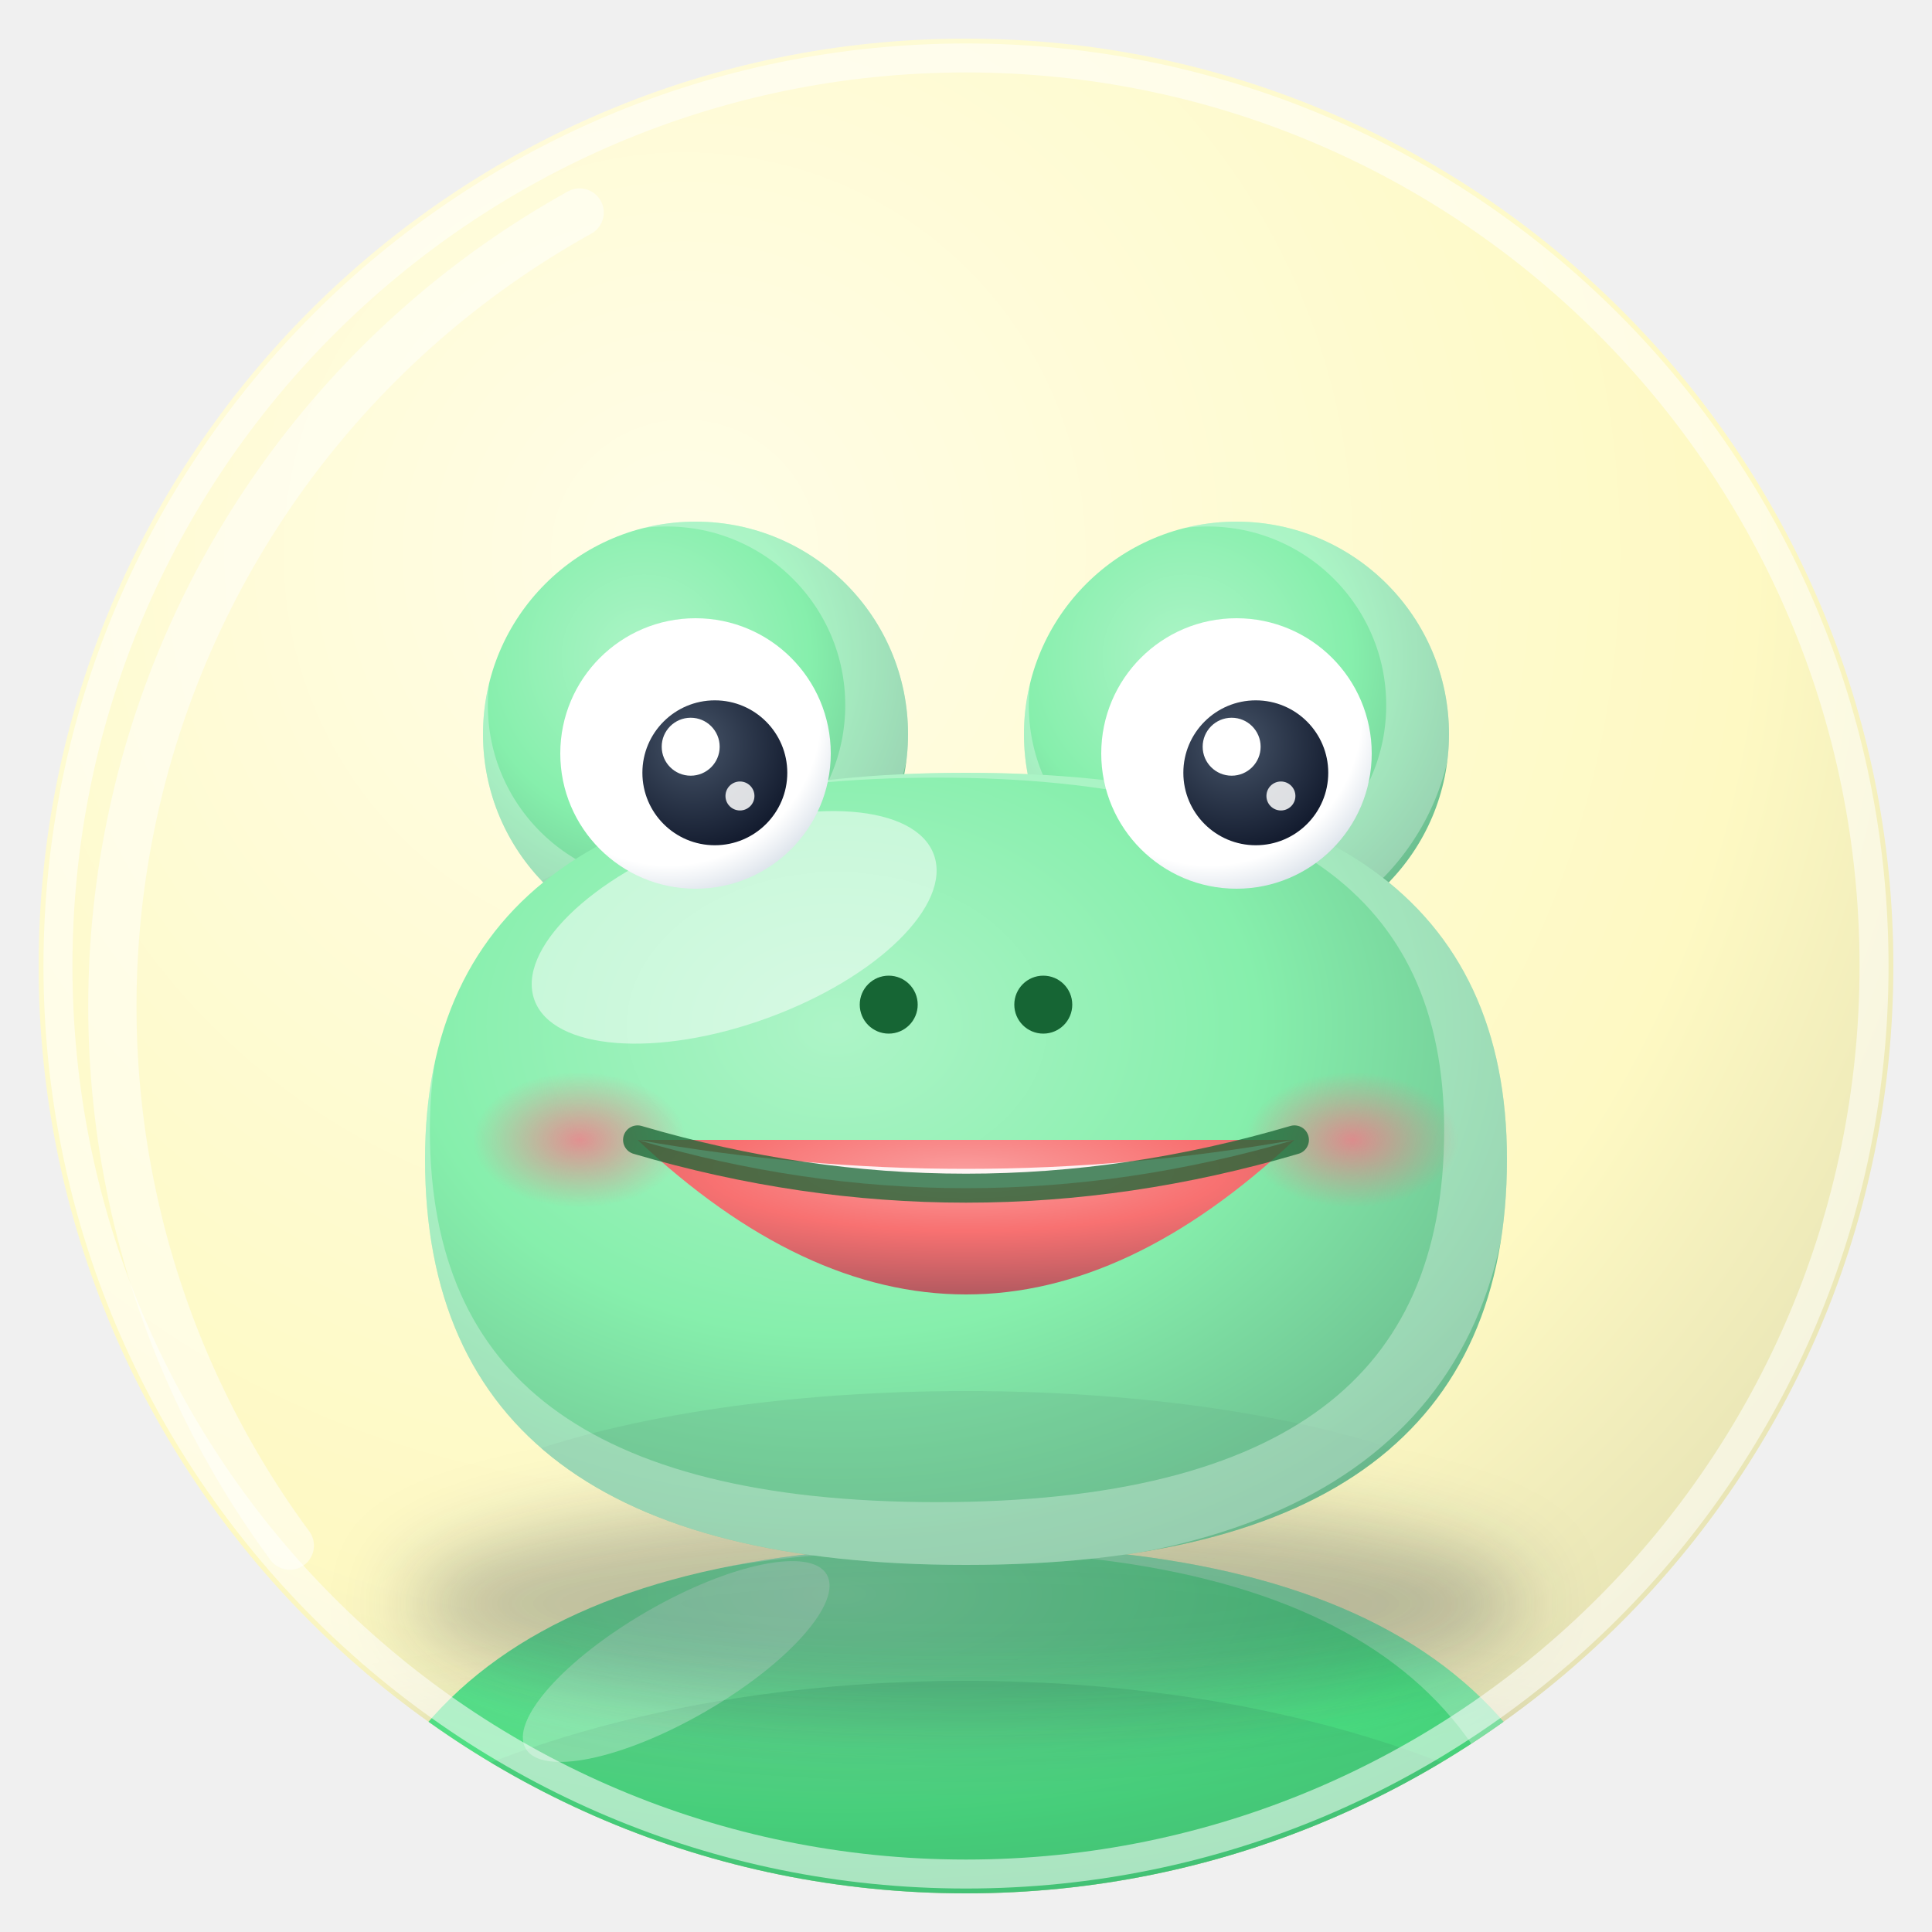
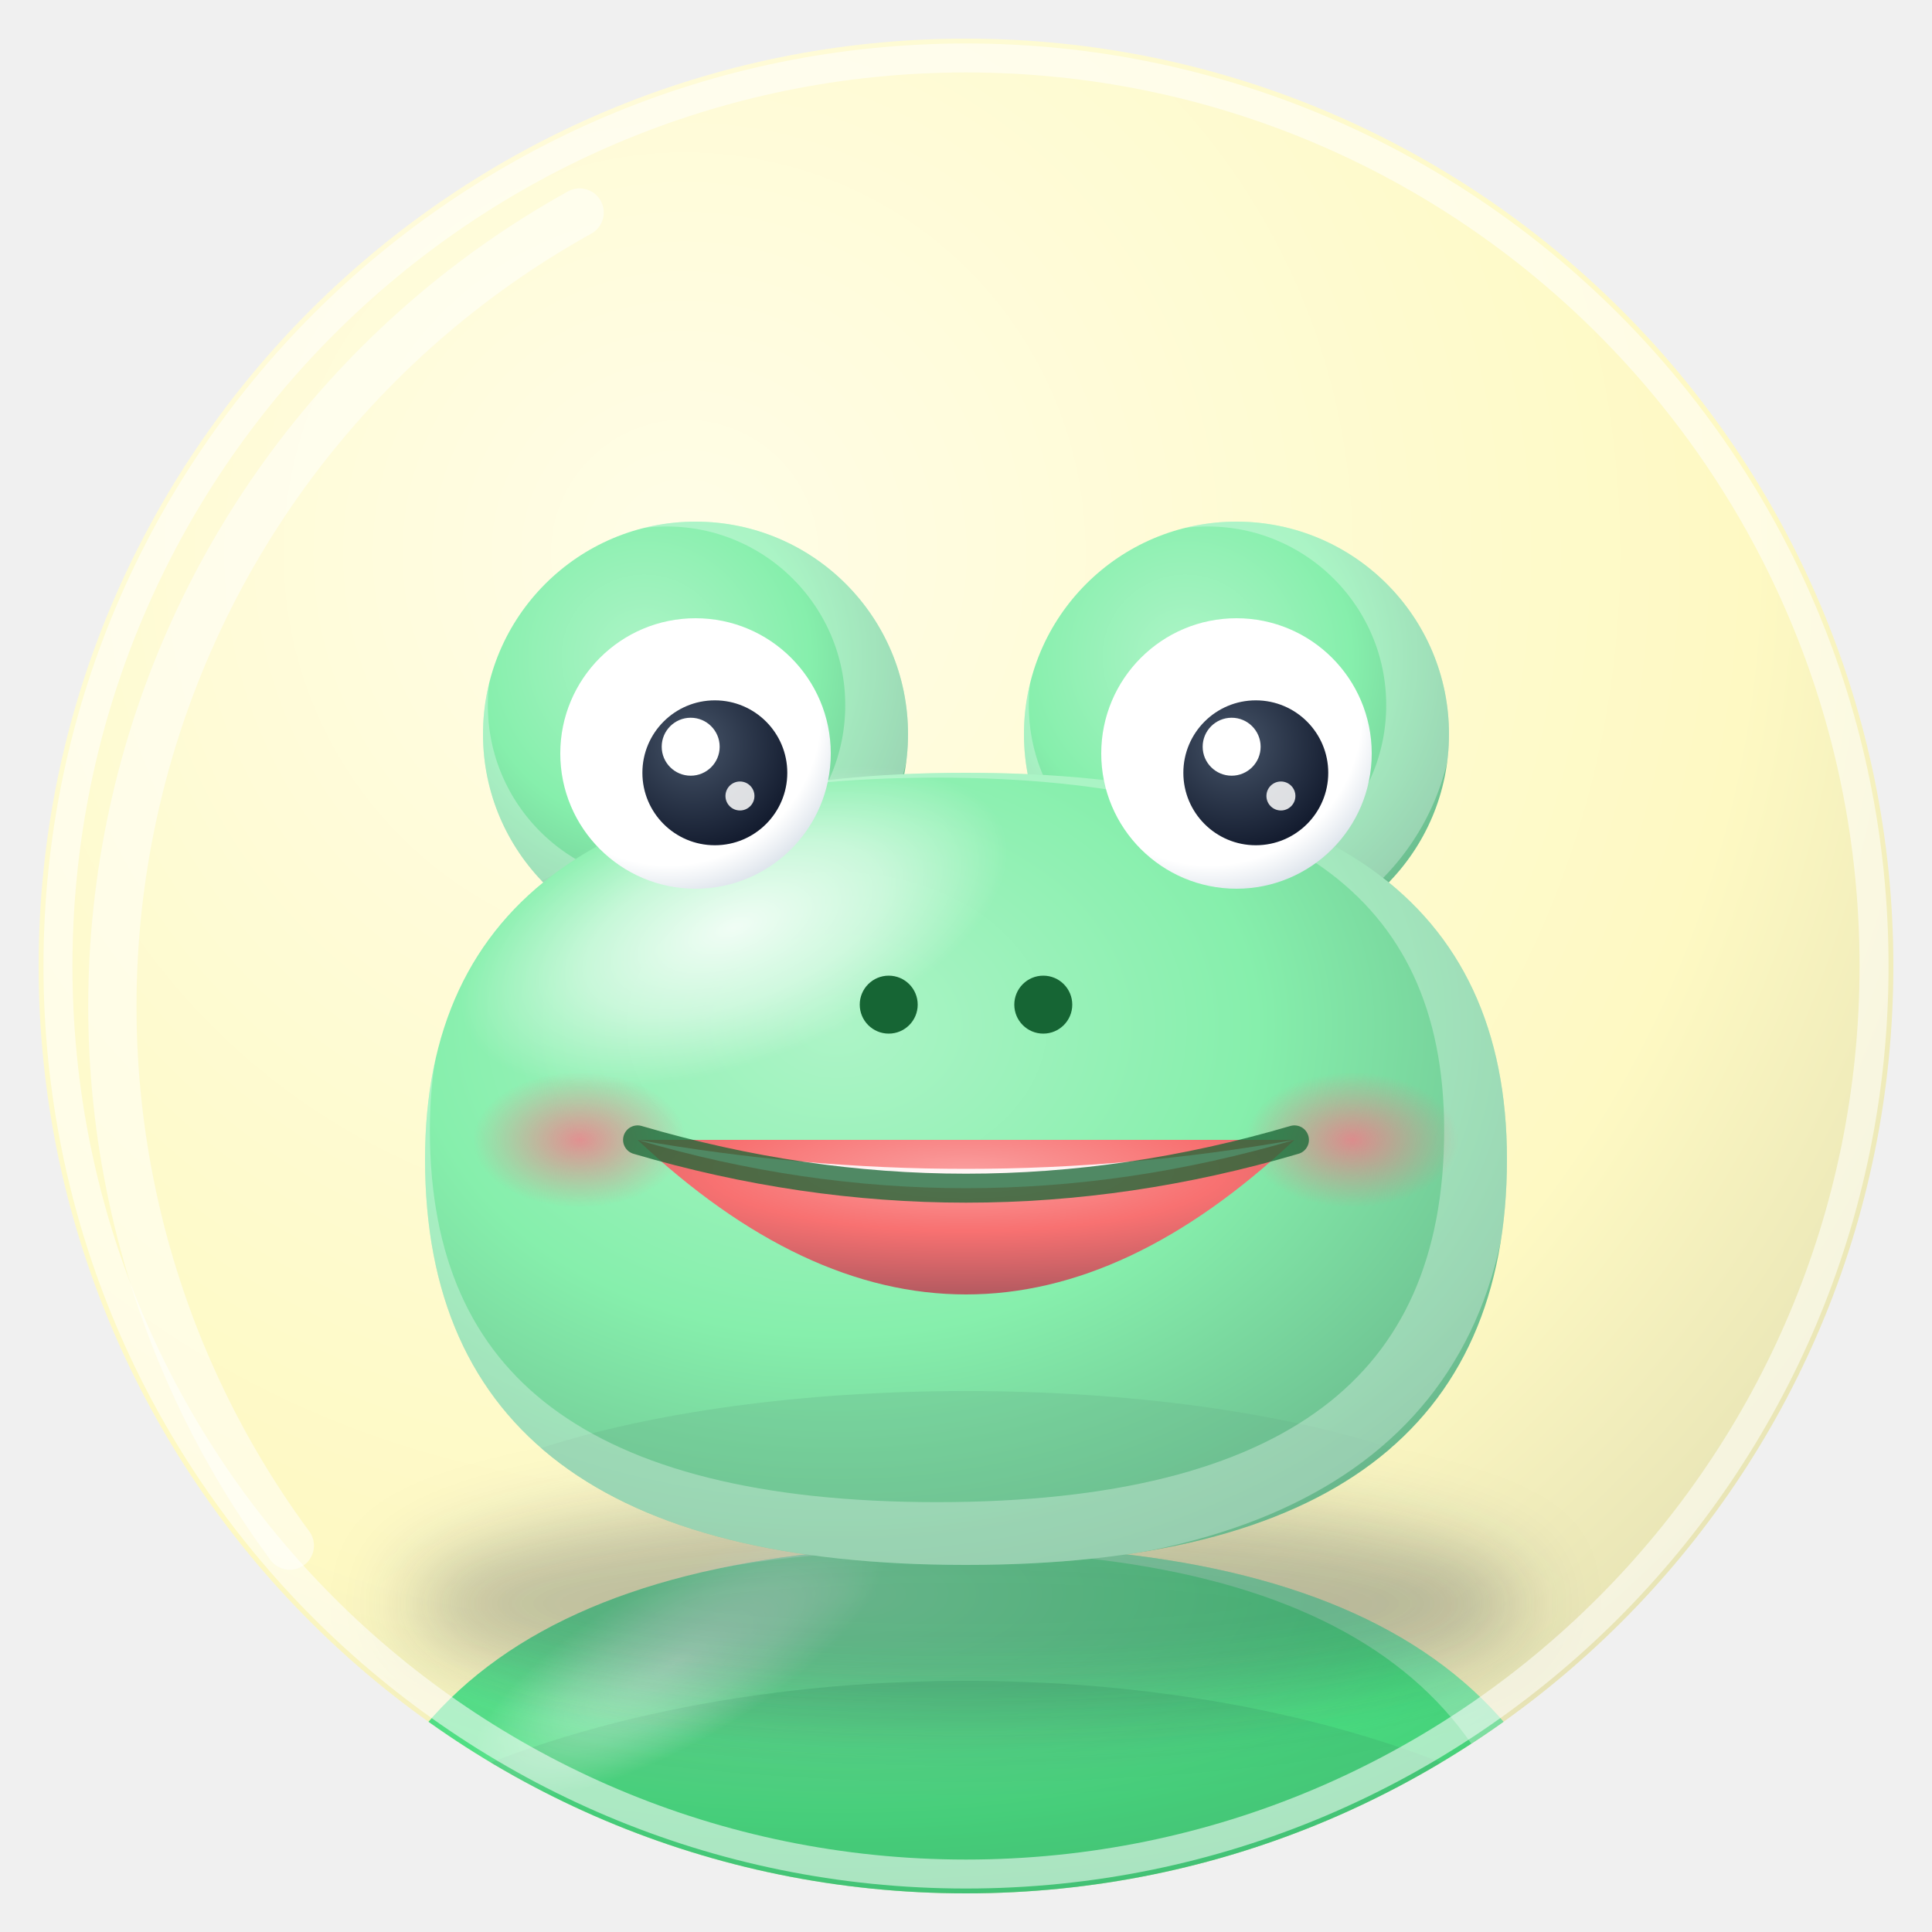
<svg xmlns="http://www.w3.org/2000/svg" viewBox="0 0 200 200" role="img" aria-labelledby="frog-t">
  <defs>
    <radialGradient id="frog-bg" cx="0.35" cy="0.28" r="0.95">
      <stop offset="0" stop-color="#FFFDE7" />
      <stop offset="0.6" stop-color="#FEF9C3" />
      <stop offset="1" stop-color="#D1CFA8" />
    </radialGradient>
    <clipPath id="frog-clip">
      <circle cx="100" cy="100" r="96" />
    </clipPath>
    <filter id="frog-blur" x="-30%" y="-80%" width="160%" height="260%">
      <feGaussianBlur stdDeviation="4" />
    </filter>
    <radialGradient id="frog-blush" cx="0.5" cy="0.5" r="0.5">
      <stop offset="0" stop-color="#FB7185" stop-opacity="0.75" />
      <stop offset="1" stop-color="#FB7185" stop-opacity="0" />
    </radialGradient>
    <radialGradient id="frog-eye" cx="0.35" cy="0.3" r="0.8">
      <stop offset="0" stop-color="#475569" />
      <stop offset="1" stop-color="#0F172A" />
+     </radialGradient>
+     <radialGradient id="frog-soft" cx="0.5" cy="0.5" r="0.5">
+       <stop offset="0" stop-color="#fff" stop-opacity="1" />
+       <stop offset="0.55" stop-color="#fff" stop-opacity="0.55" />
+       <stop offset="1" stop-color="#fff" stop-opacity="0" />
    </radialGradient>
    <path id="frog-body" d="M34 210Q34 160 100 160Q166 160 166 210Z" />
    <radialGradient id="frog-bodyg" cx="0.4" cy="0.1" r="0.95">
      <stop offset="0" stop-color="#84E9A9" />
      <stop offset="0.5" stop-color="#4ADE80" />
      <stop offset="1" stop-color="#3DA86B" />
    </radialGradient>
    <clipPath id="frog-bodyc">
      <use href="#frog-body" />
    </clipPath>
    <path id="frog-bulbL" d="M94 76A22 22 0 1 0 50 76A22 22 0 1 0 94 76Z" />
    <radialGradient id="frog-bulbLg" cx="0.38" cy="0.32" r="0.78">
      <stop offset="0" stop-color="#ADF4C7" />
      <stop offset="0.5" stop-color="#86EFAC" />
      <stop offset="1" stop-color="#67B48A" />
    </radialGradient>
    <clipPath id="frog-bulbLc">
      <use href="#frog-bulbL" />
    </clipPath>
    <path id="frog-bulbR" d="M150 76A22 22 0 1 0 106 76A22 22 0 1 0 150 76Z" />
    <radialGradient id="frog-bulbRg" cx="0.38" cy="0.32" r="0.78">
      <stop offset="0" stop-color="#ADF4C7" />
      <stop offset="0.5" stop-color="#86EFAC" />
      <stop offset="1" stop-color="#67B48A" />
    </radialGradient>
    <clipPath id="frog-bulbRc">
      <use href="#frog-bulbR" />
    </clipPath>
    <path id="frog-head" d="M44 120Q44 80 100 80Q156 80 156 120Q156 162 100 162Q44 162 44 120Z" />
    <radialGradient id="frog-headg" cx="0.38" cy="0.32" r="0.78">
      <stop offset="0" stop-color="#ADF4C7" />
      <stop offset="0.5" stop-color="#86EFAC" />
      <stop offset="1" stop-color="#67B48A" />
    </radialGradient>
    <clipPath id="frog-headc">
      <use href="#frog-head" />
    </clipPath>
    <radialGradient id="frog-white" cx="0.4" cy="0.35" r="0.75">
      <stop offset="0" stop-color="#fff" />
      <stop offset="0.75" stop-color="#fff" />
      <stop offset="1" stop-color="#CBD5E1" />
    </radialGradient>
    <radialGradient id="frog-red" cx="0.5" cy="0.2" r="0.78">
      <stop offset="0" stop-color="#FA9E9E" />
      <stop offset="0.5" stop-color="#F87171" />
      <stop offset="1" stop-color="#B75B61" />
    </radialGradient>
  </defs>
  <circle cx="100" cy="100" r="96" fill="url(#frog-bg)" />
  <g clip-path="url(#frog-clip)">
-     <ellipse cx="100" cy="190" rx="82" ry="14" fill="#1E293B" opacity="0.18" filter="url(#frog-blur)" />
    <use href="#frog-body" fill="url(#frog-bodyg)" />
    <g clip-path="url(#frog-bodyc)">
      <ellipse cx="100" cy="214" rx="80" ry="40" fill="#3DA86B" opacity="0.3" />
      <use href="#frog-body" fill="none" stroke="#fff" stroke-width="7" opacity="0.3" transform="translate(-3 -3)" />
    </g>
-     <ellipse cx="70" cy="172" rx="18" ry="6" fill="#fff" opacity="0.3" transform="rotate(-30 70 172)" />
+     <ellipse cx="70" cy="172" rx="24.3" ry="8.4" fill="url(#frog-soft)" opacity="0.51" transform="rotate(-30 70 172)" />
    <ellipse cx="100" cy="166" rx="58" ry="11" fill="#1E293B" opacity="0.28" filter="url(#frog-blur)" />
    <use href="#frog-bulbL" fill="url(#frog-bulbLg)" />
    <g clip-path="url(#frog-bulbLc)">
      <ellipse cx="72" cy="96" rx="20" ry="8" fill="#67B48A" opacity="0.32" />
      <use href="#frog-bulbL" fill="none" stroke="#fff" stroke-width="7" opacity="0.3" transform="translate(-3 -3)" />
    </g>
    <use href="#frog-bulbR" fill="url(#frog-bulbRg)" />
    <g clip-path="url(#frog-bulbRc)">
      <ellipse cx="128" cy="96" rx="20" ry="8" fill="#67B48A" opacity="0.32" />
      <use href="#frog-bulbR" fill="none" stroke="#fff" stroke-width="7" opacity="0.3" transform="translate(-3 -3)" />
    </g>
    <use href="#frog-head" fill="url(#frog-headg)" />
    <g clip-path="url(#frog-headc)">
      <ellipse cx="100" cy="164" rx="62" ry="20" fill="#67B48A" opacity="0.32" />
      <use href="#frog-head" fill="none" stroke="#fff" stroke-width="7" opacity="0.3" transform="translate(-3 -3)" />
    </g>
-     <ellipse cx="76" cy="96" rx="22" ry="10" fill="#fff" opacity="0.5" transform="rotate(-20 76 96)" />
+     <ellipse cx="76" cy="96" rx="29.7" ry="14" fill="url(#frog-soft)" opacity="0.85" transform="rotate(-20 76 96)" />
    <circle cx="72" cy="78" r="14" fill="url(#frog-white)" />
    <circle cx="128" cy="78" r="14" fill="url(#frog-white)" />
    <circle cx="74" cy="80" r="7.5" fill="url(#frog-eye)" />
    <circle cx="71.5" cy="77.3" r="3" fill="#fff" />
    <circle cx="76.6" cy="82.4" r="1.5" fill="#fff" opacity=".85" />
    <circle cx="130" cy="80" r="7.5" fill="url(#frog-eye)" />
    <circle cx="127.5" cy="77.3" r="3" fill="#fff" />
    <circle cx="132.6" cy="82.4" r="1.5" fill="#fff" opacity=".85" />
    <ellipse cx="60" cy="118" rx="11" ry="7" fill="url(#frog-blush)" />
    <ellipse cx="140" cy="118" rx="11" ry="7" fill="url(#frog-blush)" />
    <circle cx="92" cy="104" r="3" fill="#166534" />
    <circle cx="108" cy="104" r="3" fill="#166534" />
    <path d="M66 118Q100 150 134 118Z" fill="url(#frog-red)" />
    <path d="M66 118Q100 128 134 118Q100 124 66 118Z" fill="#fff" opacity=".9" />
    <path d="M66 118Q100 128 134 118" fill="none" stroke="#166534" stroke-width="3" stroke-linecap="round" stroke-linejoin="round" opacity="0.75" />
  </g>
  <circle cx="100" cy="100" r="94" fill="none" stroke="#fff" stroke-opacity=".55" stroke-width="3" />
  <path d="M30 160A94 94 0 0 1 60 22" fill="none" stroke="#fff" stroke-opacity=".5" stroke-width="5" stroke-linecap="round" />
</svg>
